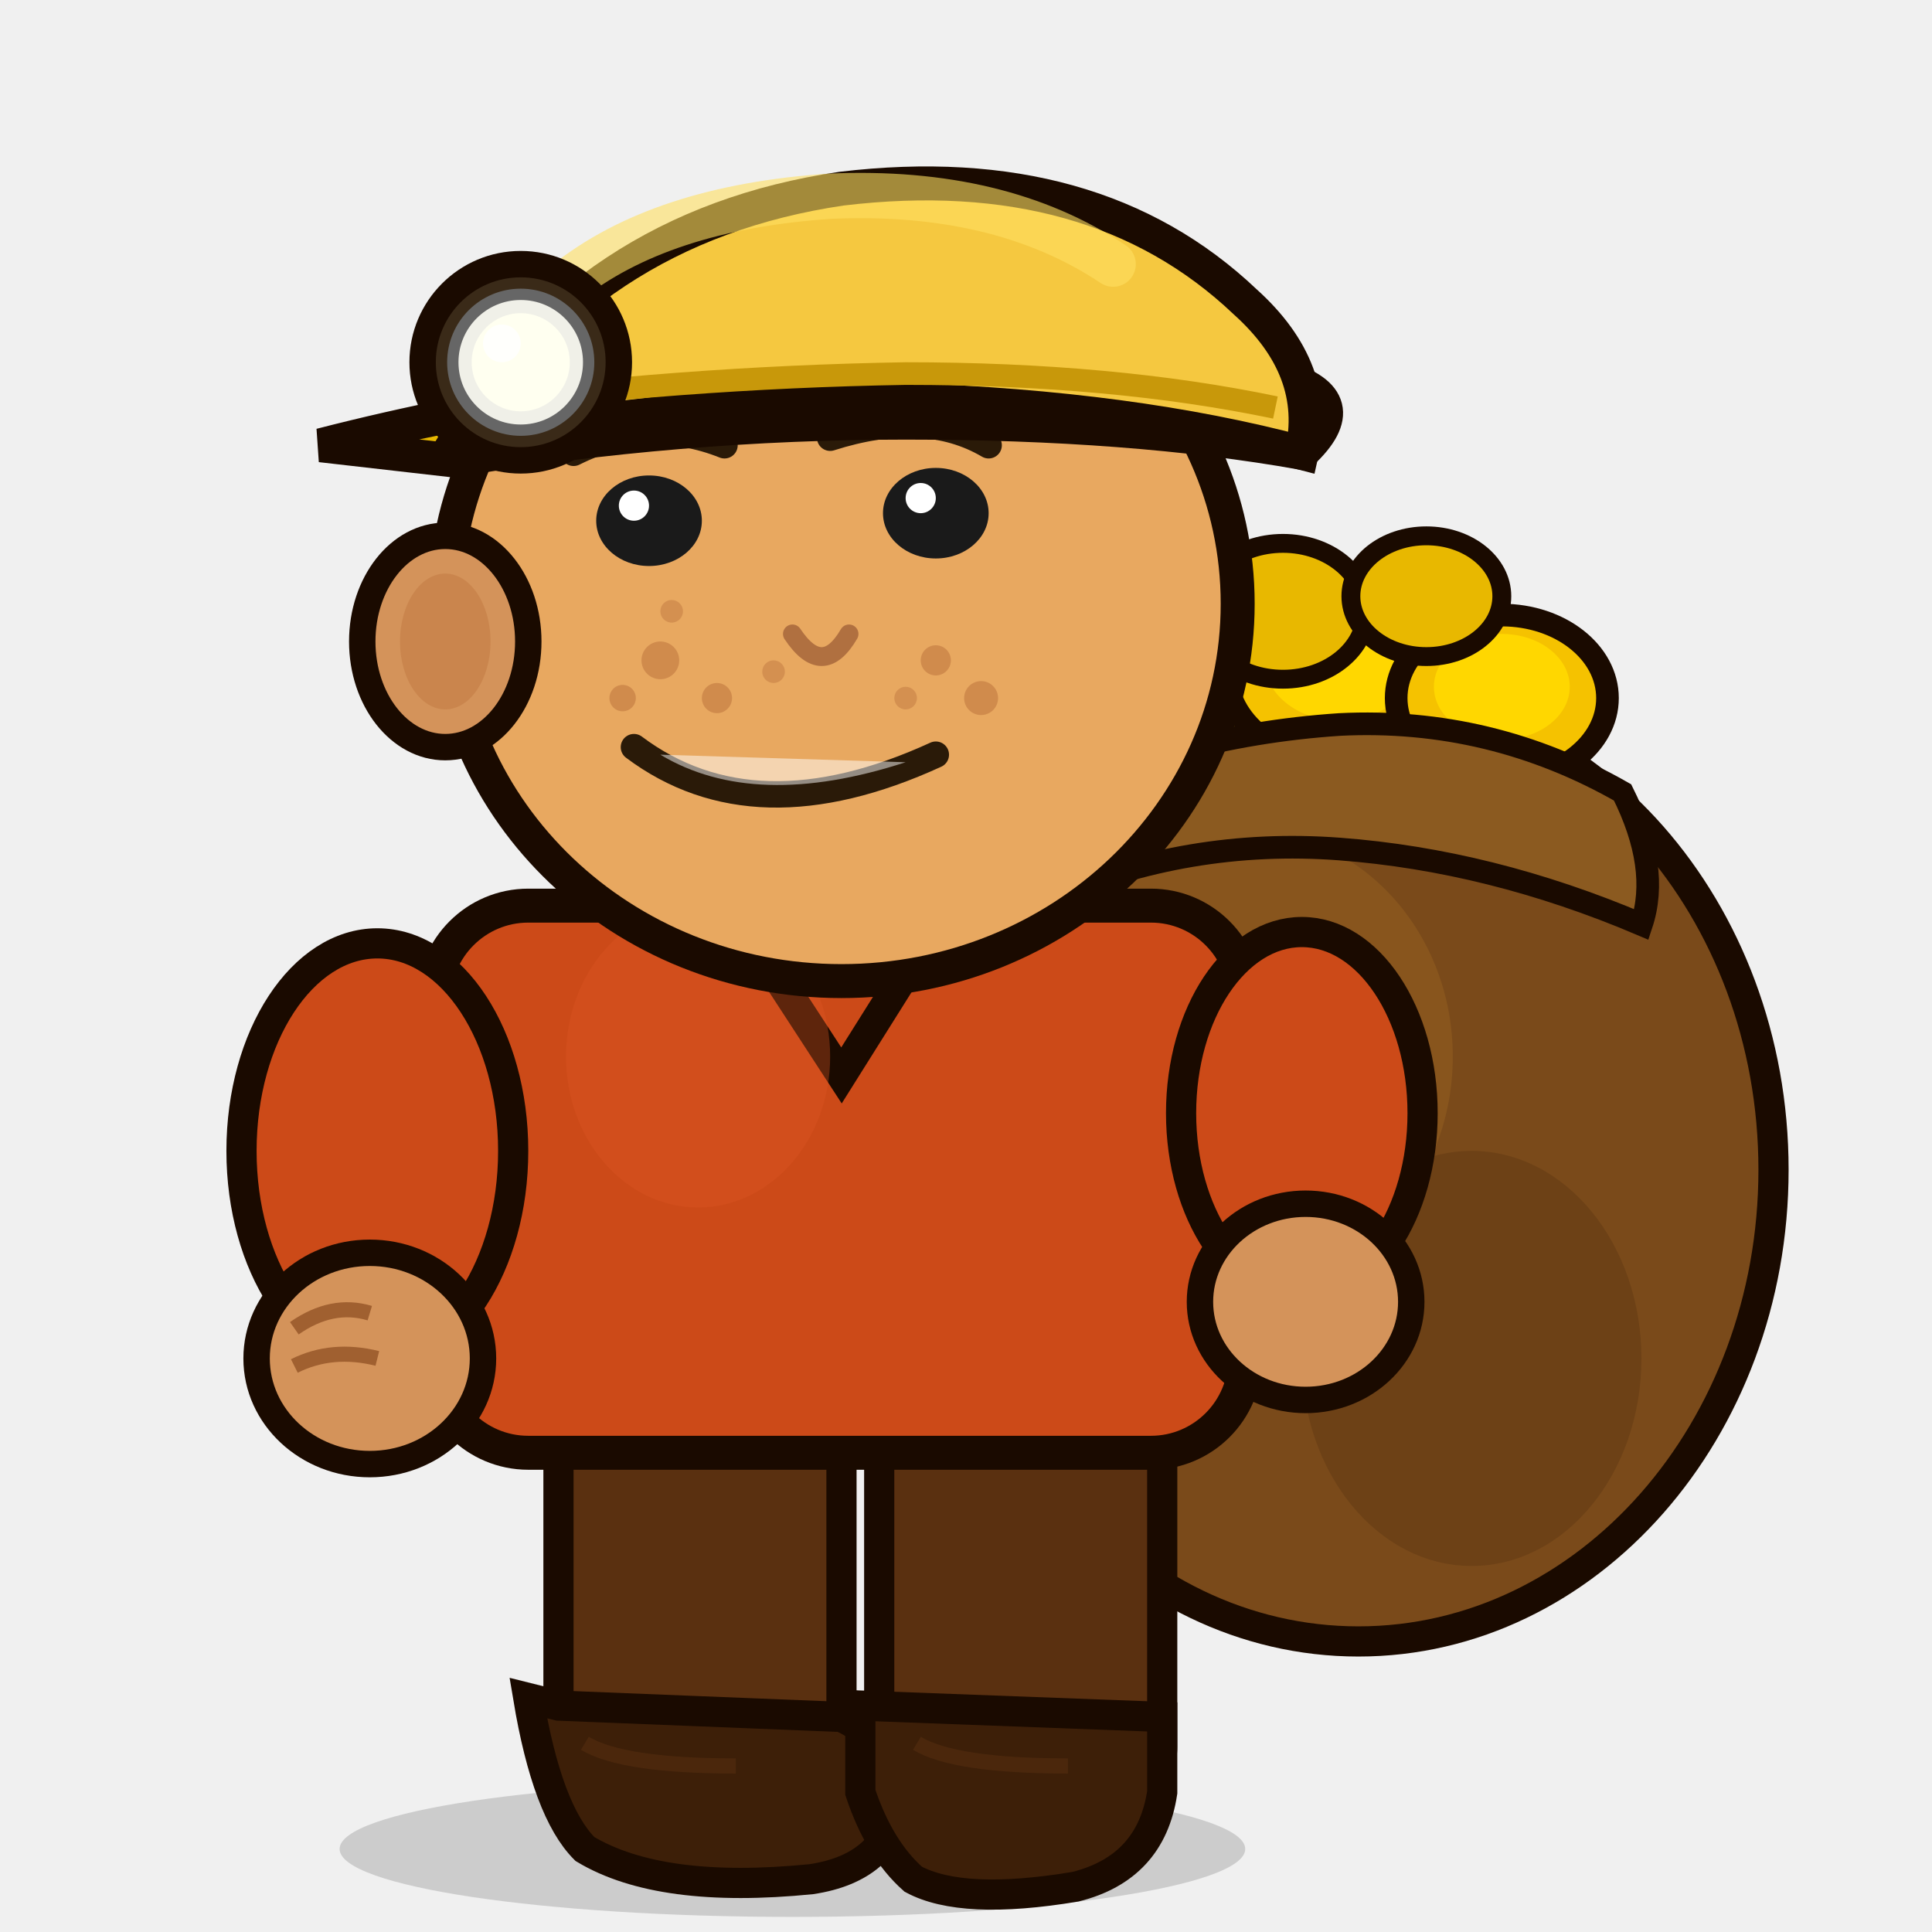
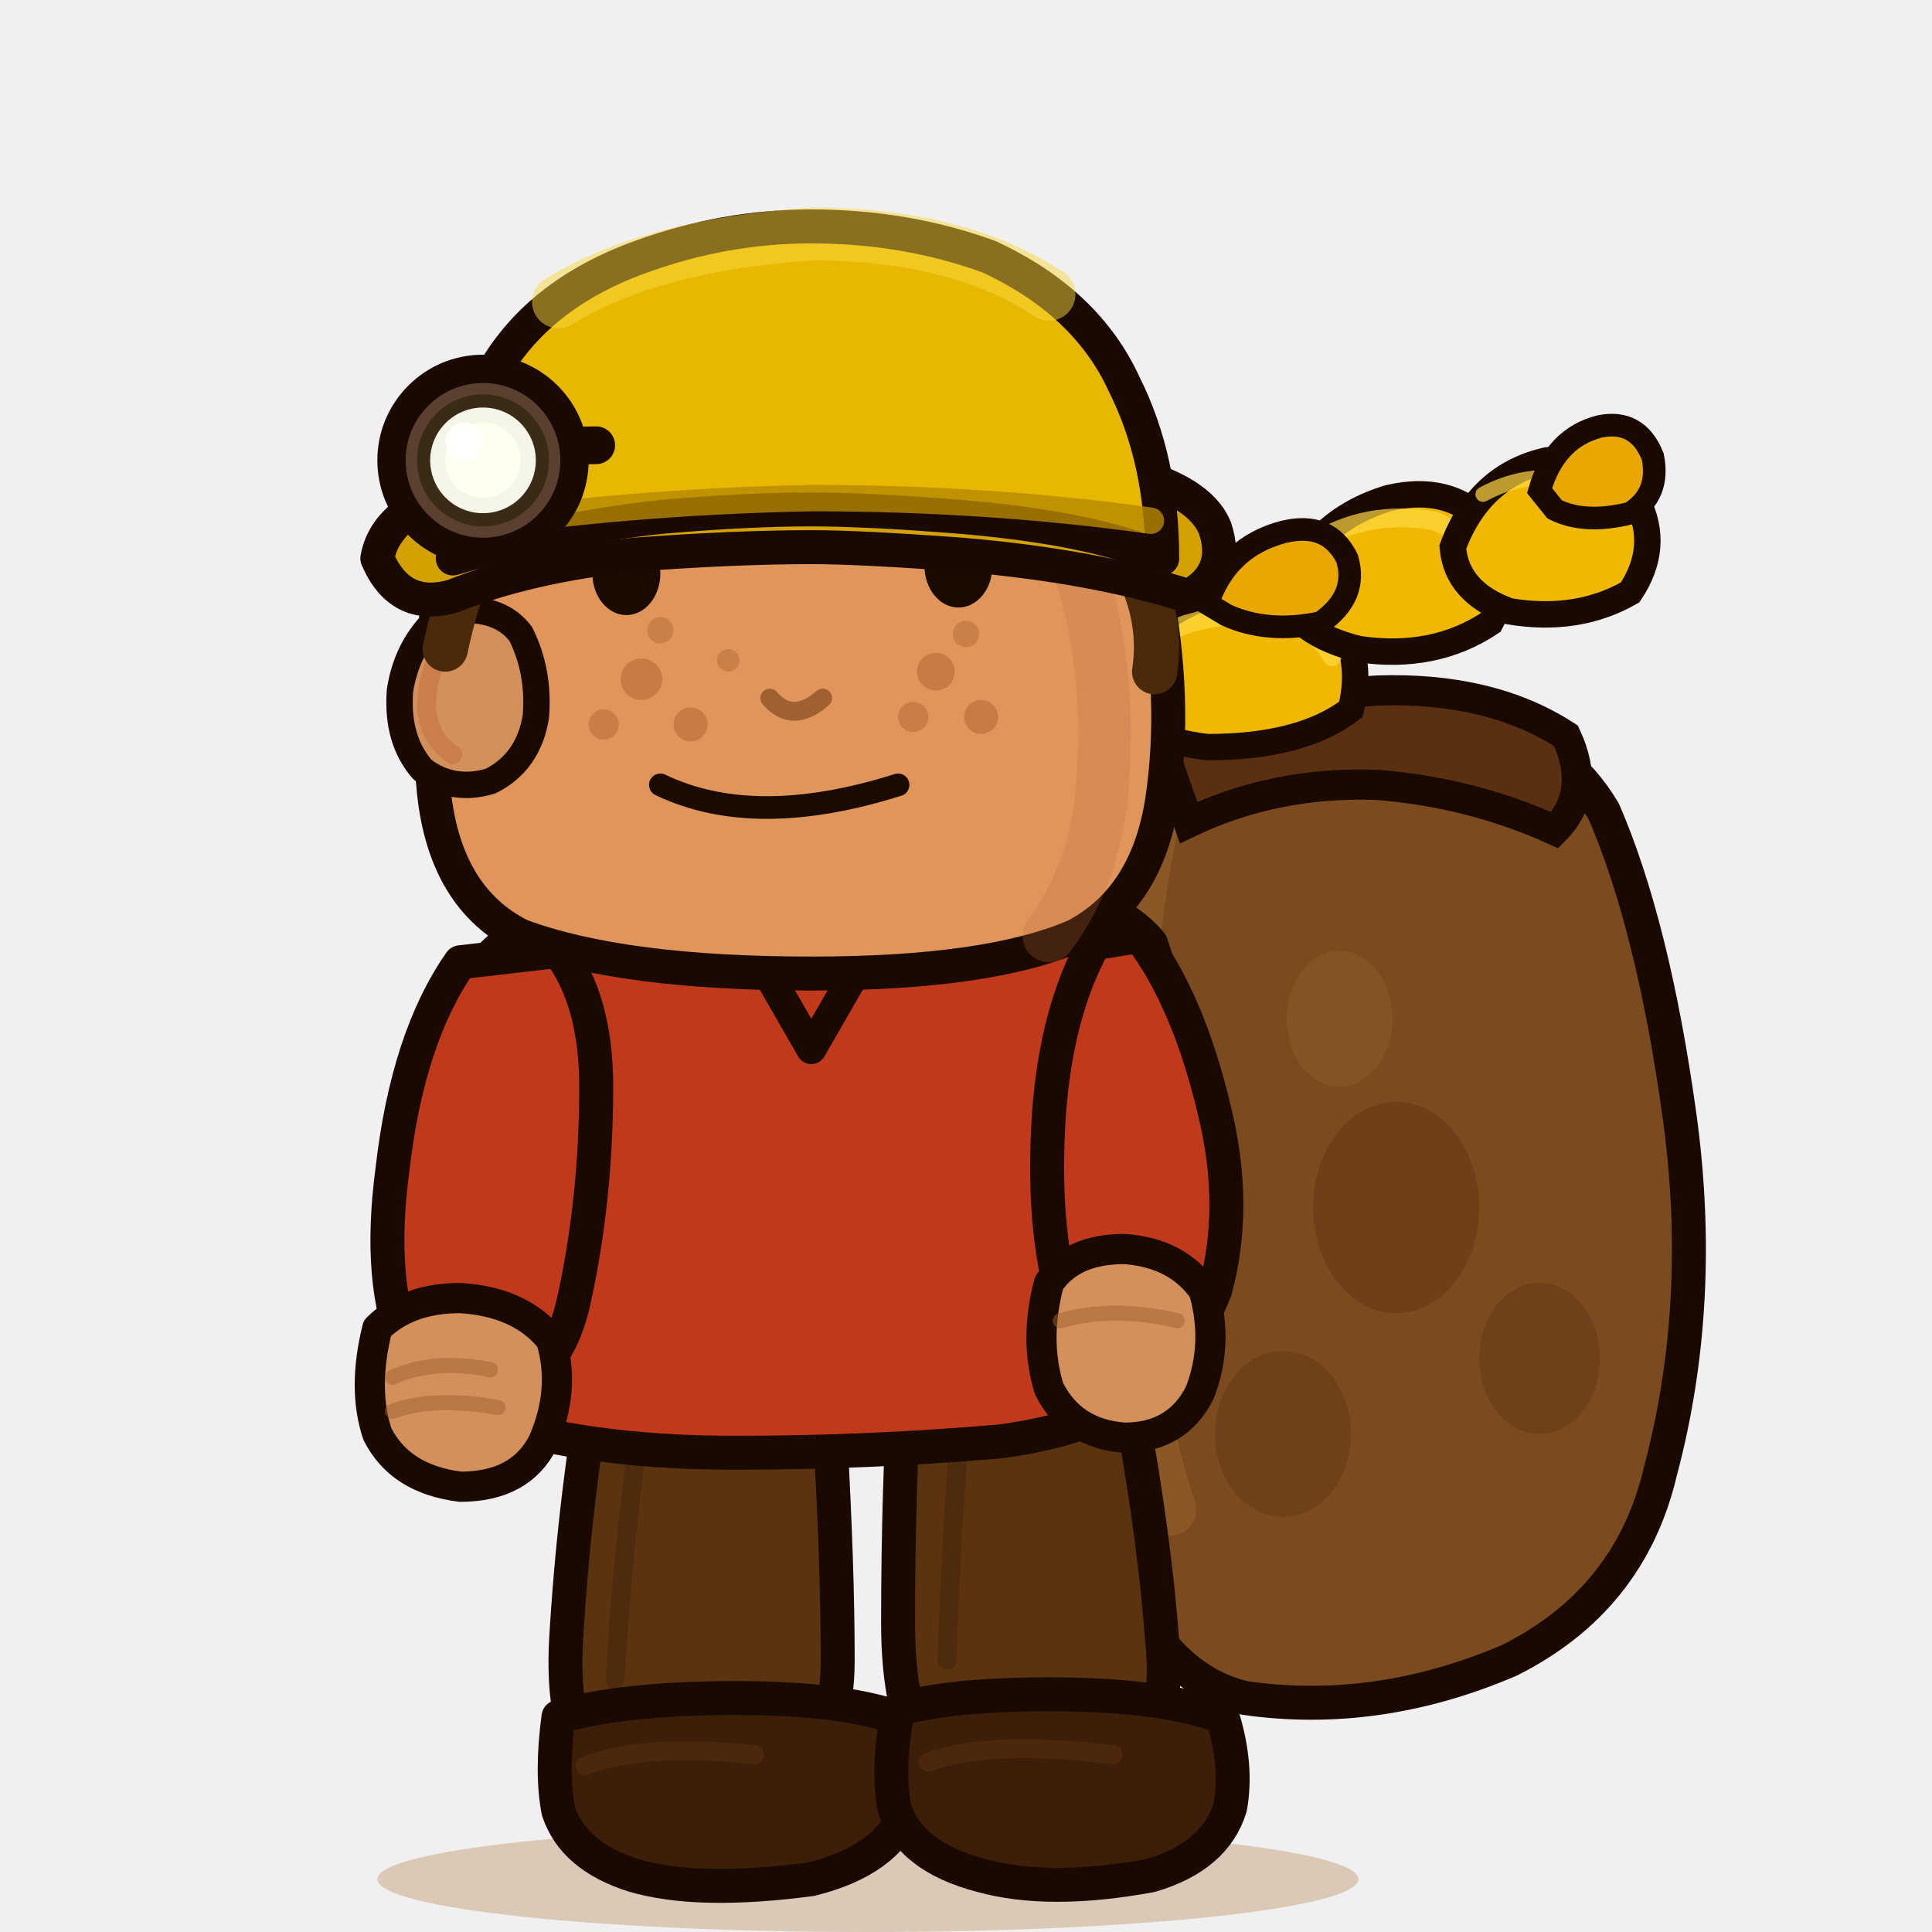
<svg xmlns="http://www.w3.org/2000/svg" viewBox="0 0 512 512" width="512" height="512">
-   <ellipse cx="210" cy="490" rx="120" ry="18" fill="rgba(0,0,0,0.15)" />
-   <ellipse cx="360" cy="310" rx="110" ry="125" fill="#7a4a1a" stroke="#1a0a00" stroke-width="8" />
-   <ellipse cx="330" cy="280" rx="55" ry="60" fill="#96601f" opacity="0.5" />
-   <ellipse cx="390" cy="360" rx="45" ry="55" fill="#5a3410" opacity="0.4" />
-   <ellipse cx="310" cy="195" rx="32" ry="26" fill="#f5c200" stroke="#1a0a00" stroke-width="6" />
-   <ellipse cx="310" cy="192" rx="22" ry="17" fill="#ffd700" />
-   <ellipse cx="355" cy="178" rx="30" ry="24" fill="#f5c200" stroke="#1a0a00" stroke-width="6" />
-   <ellipse cx="355" cy="175" rx="20" ry="16" fill="#ffd700" />
-   <ellipse cx="398" cy="185" rx="28" ry="22" fill="#f5c200" stroke="#1a0a00" stroke-width="6" />
-   <ellipse cx="398" cy="182" rx="18" ry="14" fill="#ffd700" />
-   <ellipse cx="340" cy="162" rx="22" ry="18" fill="#e8b800" stroke="#1a0a00" stroke-width="5" />
-   <ellipse cx="378" cy="158" rx="20" ry="16" fill="#e8b800" stroke="#1a0a00" stroke-width="5" />
-   <path d="M270 215 Q310 195 355 192 Q395 190 430 210 Q440 230 435 245 Q395 228 355 225 Q315 222 278 238 Z" fill="#8b5a20" stroke="#1a0a00" stroke-width="6" />
-   <rect x="148" y="360" width="75" height="115" rx="12" fill="#5a3010" stroke="#1a0a00" stroke-width="8" />
-   <rect x="233" y="360" width="75" height="115" rx="12" fill="#5a3010" stroke="#1a0a00" stroke-width="8" />
-   <path d="M140 450 Q145 480 155 490 Q175 502 215 498 Q235 495 238 478 Q238 462 223 455 L148 452 Z" fill="#3d1f08" stroke="#1a0a00" stroke-width="8" />
-   <path d="M228 452 L308 455 Q308 462 308 475 Q305 495 285 500 Q255 505 242 498 Q233 490 228 475 Z" fill="#3d1f08" stroke="#1a0a00" stroke-width="8" />
-   <path d="M155 462 Q165 468 195 468" fill="none" stroke="#5a3010" stroke-width="4" opacity="0.5" />
-   <path d="M243 462 Q253 468 283 468" fill="none" stroke="#5a3010" stroke-width="4" opacity="0.5" />
-   <rect x="115" y="240" width="215" height="145" rx="25" fill="#cc4a18" stroke="#1a0a00" stroke-width="9" />
-   <path d="M195 242 L223 285 L250 242" fill="none" stroke="#1a0a00" stroke-width="8" />
-   <ellipse cx="185" cy="280" rx="35" ry="40" fill="#dd5522" opacity="0.35" />
-   <ellipse cx="100" cy="305" rx="36" ry="55" fill="#cc4a18" stroke="#1a0a00" stroke-width="8" />
-   <ellipse cx="98" cy="360" rx="30" ry="28" fill="#d4935a" stroke="#1a0a00" stroke-width="7" />
-   <path d="M78 352 Q88 345 98 348" fill="none" stroke="#a06030" stroke-width="4" />
-   <path d="M78 362 Q88 357 100 360" fill="none" stroke="#a06030" stroke-width="4" />
-   <ellipse cx="345" cy="295" rx="32" ry="48" fill="#cc4a18" stroke="#1a0a00" stroke-width="8" />
-   <ellipse cx="346" cy="345" rx="28" ry="26" fill="#d4935a" stroke="#1a0a00" stroke-width="7" />
-   <rect x="196" y="195" width="55" height="55" rx="10" fill="#d4935a" stroke="#1a0a00" stroke-width="7" />
-   <ellipse cx="223" cy="160" rx="105" ry="100" fill="#e8a860" stroke="#1a0a00" stroke-width="9" />
-   <ellipse cx="118" cy="170" rx="22" ry="28" fill="#d4935a" stroke="#1a0a00" stroke-width="7" />
-   <ellipse cx="118" cy="170" rx="12" ry="18" fill="#c07840" opacity="0.5" />
-   <circle cx="175" cy="175" r="5" fill="#c07840" opacity="0.6" />
-   <circle cx="190" cy="185" r="4" fill="#c07840" opacity="0.6" />
-   <circle cx="165" cy="185" r="3.5" fill="#c07840" opacity="0.6" />
-   <circle cx="205" cy="178" r="3" fill="#c07840" opacity="0.5" />
-   <circle cx="178" cy="162" r="3" fill="#c07840" opacity="0.5" />
-   <circle cx="248" cy="175" r="4" fill="#c07840" opacity="0.6" />
-   <circle cx="260" cy="185" r="4.5" fill="#c07840" opacity="0.6" />
-   <circle cx="240" cy="185" r="3" fill="#c07840" opacity="0.5" />
-   <path d="M152 120 Q172 110 192 118" fill="none" stroke="#2a1a08" stroke-width="7" stroke-linecap="round" />
-   <path d="M220 116 Q245 108 262 118" fill="none" stroke="#2a1a08" stroke-width="7" stroke-linecap="round" />
-   <ellipse cx="172" cy="138" rx="14" ry="12" fill="#1a1a1a" />
-   <circle cx="168" cy="134" r="4" fill="white" />
-   <ellipse cx="248" cy="136" rx="14" ry="12" fill="#1a1a1a" />
-   <circle cx="244" cy="132" r="4" fill="white" />
-   <path d="M210 168 Q218 180 225 168" fill="none" stroke="#b07040" stroke-width="5" stroke-linecap="round" />
-   <path d="M168 198 Q200 222 248 200" fill="none" stroke="#2a1a08" stroke-width="7" stroke-linecap="round" />
-   <path d="M175 200 Q200 215 240 202" fill="white" opacity="0.5" />
-   <path d="M85 118 Q155 100 240 95 Q300 92 340 100 Q360 106 345 120 Q300 112 240 112 Q180 112 120 122 Z" fill="#e8b800" stroke="#1a0a00" stroke-width="9" />
-   <path d="M120 118 Q155 60 223 50 Q290 42 330 80 Q350 98 345 120 Q300 108 240 106 Q180 106 120 118 Z" fill="#f5c840" stroke="#1a0a00" stroke-width="9" />
-   <path d="M150 75 Q175 55 220 52 Q265 50 295 70" fill="none" stroke="#ffe060" stroke-width="12" stroke-linecap="round" opacity="0.6" />
-   <path d="M120 108 Q180 100 240 99 Q295 99 338 108" fill="none" stroke="#c8980a" stroke-width="6" />
-   <path d="M122 100 Q140 92 158 96" fill="none" stroke="#3a2a18" stroke-width="10" stroke-linecap="round" />
-   <circle cx="138" cy="96" r="26" fill="#3a2a18" stroke="#1a0a00" stroke-width="7" />
-   <circle cx="138" cy="96" r="18" fill="#f0f0e8" />
-   <circle cx="138" cy="96" r="13" fill="#fffff0" />
-   <circle cx="133" cy="91" r="5" fill="white" opacity="0.8" />
-   <circle cx="138" cy="96" r="18" fill="none" stroke="#666" stroke-width="3" />
+   <ellipse cx="230" cy="498" rx="130" ry="14" fill="rgba(180,130,80,0.35)" />
+   <path d="M310 195 Q295 200 285 240 Q278 275 282 330 Q285 380 296 415 Q308 445 330 450 Q365 455 400 440 Q432 424 440 390 Q452 345 445 295 Q438 245 425 215 Q415 198 395 192 Q355 182 310 195Z" fill="#7B4A1E" stroke="#1a0900" stroke-width="9" stroke-linejoin="round" />
+   <path d="M305 220 Q295 270 298 330 Q300 370 310 400" fill="none" stroke="#9B6830" stroke-width="14" stroke-linecap="round" opacity="0.45" />
+   <ellipse cx="370" cy="320" rx="22" ry="28" fill="#5a3010" opacity="0.4" />
+   <ellipse cx="340" cy="380" rx="18" ry="22" fill="#5a3010" opacity="0.35" />
+   <ellipse cx="408" cy="360" rx="16" ry="20" fill="#5a3010" opacity="0.35" />
+   <ellipse cx="355" cy="270" rx="14" ry="18" fill="#9B6830" opacity="0.3" />
+   <path d="M308 198 Q330 185 365 183 Q395 182 415 195 Q422 210 412 220 Q390 210 365 208 Q338 207 315 218 Z" fill="#5a3010" stroke="#1a0900" stroke-width="8" />
+   <path d="M295 185 Q300 165 320 158 Q340 152 352 162 Q362 172 358 188 Q345 198 320 198 Q302 196 295 185Z" fill="#F0B800" stroke="#1a0900" stroke-width="7" />
+   <path d="M302 172 Q315 162 335 163 Q348 165 353 174" fill="none" stroke="#FFD840" stroke-width="5" stroke-linecap="round" opacity="0.7" />
+   <path d="M340 158 Q348 138 368 132 Q385 128 395 140 Q402 152 395 165 Q380 175 360 172 Q344 168 340 158Z" fill="#F0B800" stroke="#1a0900" stroke-width="7" />
+   <path d="M348 144 Q362 135 380 138 Q390 142 393 150" fill="none" stroke="#FFD840" stroke-width="5" stroke-linecap="round" opacity="0.7" />
+   <path d="M385 145 Q392 126 410 122 Q426 120 434 133 Q440 145 432 157 Q418 165 400 162 Q386 157 385 145Z" fill="#F0B800" stroke="#1a0900" stroke-width="7" />
+   <path d="M393 131 Q406 124 420 128" fill="none" stroke="#FFD840" stroke-width="4" stroke-linecap="round" opacity="0.7" />
+   <path d="M320 160 Q325 145 340 141 Q352 138 357 148 Q360 158 350 165 Q336 168 325 163Z" fill="#E8A800" stroke="#1a0900" stroke-width="6" />
+   <path d="M408 130 Q412 116 424 113 Q434 111 438 121 Q440 131 432 136 Q420 139 412 135Z" fill="#E8A800" stroke="#1a0900" stroke-width="6" />
+   <path d="M158 365 Q152 400 150 435 Q149 455 155 465 Q162 472 180 474 Q200 475 212 468 Q222 460 222 440 Q222 415 220 380 Q218 368 210 362 Z" fill="#5C330F" stroke="#1a0900" stroke-width="9" stroke-linejoin="round" />
+   <path d="M240 362 Q238 395 238 430 Q238 455 246 465 Q254 473 272 474 Q292 475 302 465 Q310 455 308 435 Q306 408 300 375 Q296 365 288 362 Z" fill="#5C330F" stroke="#1a0900" stroke-width="9" stroke-linejoin="round" />
+   <path d="M170 375 Q165 410 163 445" fill="none" stroke="#3a1e08" stroke-width="5" stroke-linecap="round" opacity="0.4" />
+   <path d="M255 372 Q252 405 251 440" fill="none" stroke="#3a1e08" stroke-width="5" stroke-linecap="round" opacity="0.4" />
+   <path d="M148 455 Q146 470 148 480 Q152 492 168 497 Q185 502 215 498 Q235 493 240 480 Q243 468 240 456 Q225 450 195 450 Q165 450 148 455Z" fill="#3D1E08" stroke="#1a0900" stroke-width="9" stroke-linejoin="round" />
+   <path d="M155 468 Q170 462 200 465" fill="none" stroke="#5a3010" stroke-width="5" stroke-linecap="round" opacity="0.5" />
+   <path d="M238 453 Q235 468 237 479 Q241 492 260 497 Q278 502 305 497 Q322 492 326 479 Q328 468 324 455 Q308 449 278 449 Q252 449 238 453Z" fill="#3D1E08" stroke="#1a0900" stroke-width="9" stroke-linejoin="round" />
+   <path d="M246 467 Q262 461 295 465" fill="none" stroke="#5a3010" stroke-width="5" stroke-linecap="round" opacity="0.5" />
+   <path d="M125 260 Q115 300 118 345 Q120 370 135 378 Q160 385 195 385 Q230 385 265 382 Q295 378 305 365 Q318 345 315 305 Q312 270 305 250 Q295 238 270 235 Q245 232 215 233 Q178 234 152 240 Q132 248 125 260Z" fill="#C0391A" stroke="#1a0900" stroke-width="9" stroke-linejoin="round" />
+   <path d="M192 238 L215 278 L238 238" fill="none" stroke="#1a0900" stroke-width="8" stroke-linejoin="round" stroke-linecap="round" />
+   <path d="M145 270 Q140 305 143 345" fill="none" stroke="#d44a25" stroke-width="16" stroke-linecap="round" opacity="0.3" />
+   <path d="M122 255 Q108 275 104 310 Q100 340 108 358 Q118 372 135 368 Q148 363 152 345 Q158 318 158 288 Q158 265 148 252 Z" fill="#C0391A" stroke="#1a0900" stroke-width="9" stroke-linejoin="round" />
+   <path d="M100 352 Q96 368 100 380 Q106 392 122 394 Q138 394 144 382 Q150 368 146 355 Q138 345 122 344 Q108 344 100 352Z" fill="#D4905A" stroke="#1a0900" stroke-width="8" stroke-linejoin="round" />
+   <path d="M104 365 Q115 360 130 363" fill="none" stroke="#a06030" stroke-width="4" stroke-linecap="round" opacity="0.5" />
+   <path d="M104 374 Q115 370 132 373" fill="none" stroke="#a06030" stroke-width="4" stroke-linecap="round" opacity="0.5" />
+   <path d="M302 248 Q315 265 322 295 Q328 320 322 342 Q316 358 302 360 Q288 360 282 345 Q276 325 278 295 Q280 268 290 250 Z" fill="#C0391A" stroke="#1a0900" stroke-width="9" stroke-linejoin="round" />
+   <path d="M278 340 Q274 355 278 368 Q284 380 298 381 Q312 381 318 369 Q323 356 319 342 Q312 332 298 331 Q284 331 278 340Z" fill="#D4905A" stroke="#1a0900" stroke-width="8" stroke-linejoin="round" />
+   <path d="M281 350 Q295 346 312 350" fill="none" stroke="#a06030" stroke-width="4" stroke-linecap="round" opacity="0.5" />
+   <path d="M196 210 Q195 225 195 238 Q200 242 215 243 Q230 243 236 238 Q238 225 236 210 Q230 205 215 205 Q200 205 196 210Z" fill="#D4905A" stroke="#1a0900" stroke-width="7" />
+   <path d="M118 148 Q112 180 115 210 Q118 238 138 248 Q165 258 215 258 Q262 258 285 248 Q304 238 308 212 Q312 185 306 155 Q298 125 275 112 Q252 100 215 100 Q178 100 152 112 Q128 125 118 148Z" fill="#E0955A" stroke="#1a0900" stroke-width="9" stroke-linejoin="round" />
+   <path d="M285 148 Q295 175 292 210 Q290 232 278 248" fill="none" stroke="#c07040" stroke-width="14" stroke-linecap="round" opacity="0.25" />
+   <path d="M118 162 Q108 170 106 183 Q105 196 112 204 Q120 210 130 207 Q140 202 142 190 Q143 178 138 168 Q132 160 118 162Z" fill="#D4905A" stroke="#1a0900" stroke-width="7" stroke-linejoin="round" />
+   <path d="M118 170 Q113 178 113 188 Q114 196 120 200" fill="none" stroke="#c07040" stroke-width="5" stroke-linecap="round" opacity="0.55" />
+   <path d="M125 148 Q120 162 118 172" fill="none" stroke="#4a2a0a" stroke-width="12" stroke-linecap="round" />
+   <path d="M302 152 Q308 165 306 178" fill="none" stroke="#4a2a0a" stroke-width="12" stroke-linecap="round" />
+   <circle cx="170" cy="180" r="5.5" fill="#b06830" opacity="0.55" />
+   <circle cx="183" cy="192" r="4.5" fill="#b06830" opacity="0.55" />
+   <circle cx="160" cy="192" r="4" fill="#b06830" opacity="0.5" />
+   <circle cx="175" cy="167" r="3.5" fill="#b06830" opacity="0.45" />
+   <circle cx="193" cy="175" r="3" fill="#b06830" opacity="0.45" />
+   <circle cx="248" cy="178" r="5" fill="#b06830" opacity="0.55" />
+   <circle cx="260" cy="190" r="4.5" fill="#b06830" opacity="0.55" />
+   <circle cx="242" cy="190" r="4" fill="#b06830" opacity="0.5" />
+   <circle cx="256" cy="168" r="3.5" fill="#b06830" opacity="0.45" />
+   <path d="M150 135 Q166 128 182 133" fill="none" stroke="#2a1208" stroke-width="7" stroke-linecap="round" />
+   <path d="M238 132 Q255 126 268 132" fill="none" stroke="#2a1208" stroke-width="7" stroke-linecap="round" />
+   <ellipse cx="166" cy="152" rx="9" ry="11" fill="#1a0a00" />
+   <circle cx="162" cy="148" r="3.5" fill="white" opacity="0.7" />
+   <ellipse cx="254" cy="150" rx="9" ry="11" fill="#1a0a00" />
+   <circle cx="250" cy="146" r="3.5" fill="white" opacity="0.7" />
+   <path d="M204 185 Q210 192 218 185" fill="none" stroke="#a06030" stroke-width="5" stroke-linecap="round" />
+   <path d="M175 208 Q200 220 238 208" fill="none" stroke="#1a0a00" stroke-width="6" stroke-linecap="round" />
+   <path d="M100 148 Q102 136 120 130 Q165 120 215 118 Q262 118 298 125 Q318 130 322 140 Q326 152 315 158 Q290 150 255 147 Q228 145 215 145 Q195 145 168 147 Q140 150 120 158 Q106 162 100 148Z" fill="#D4A200" stroke="#1a0900" stroke-width="9" stroke-linejoin="round" />
+   <path d="M120 148 Q122 118 130 100 Q142 78 170 68 Q192 60 215 60 Q240 60 262 68 Q288 80 298 102 Q308 122 308 148 Q290 140 255 137 Q230 135 215 135 Q198 135 175 137 Q148 140 120 148Z" fill="#E8B800" stroke="#1a0900" stroke-width="9" stroke-linejoin="round" />
+   <path d="M148 80 Q172 65 215 62 Q254 62 278 78" fill="none" stroke="#F8D840" stroke-width="14" stroke-linecap="round" opacity="0.5" />
+   <path d="M120 140 Q165 133 215 132 Q262 132 305 138" fill="none" stroke="#B88800" stroke-width="7" stroke-linecap="round" opacity="0.8" />
+   <path d="M122 128 Q138 118 158 118" fill="none" stroke="#1a0900" stroke-width="10" stroke-linecap="round" />
+   <circle cx="128" cy="122" r="24" fill="#2a1a08" stroke="#1a0900" stroke-width="8" />
+   <circle cx="128" cy="122" r="19" fill="#3a2a18" stroke="#5a4030" stroke-width="3" />
+   <circle cx="128" cy="122" r="14" fill="#F5F5E8" />
+   <circle cx="128" cy="122" r="10" fill="#FFFFF0" />
+   <circle cx="123" cy="117" r="5" fill="white" opacity="0.85" />
</svg>
